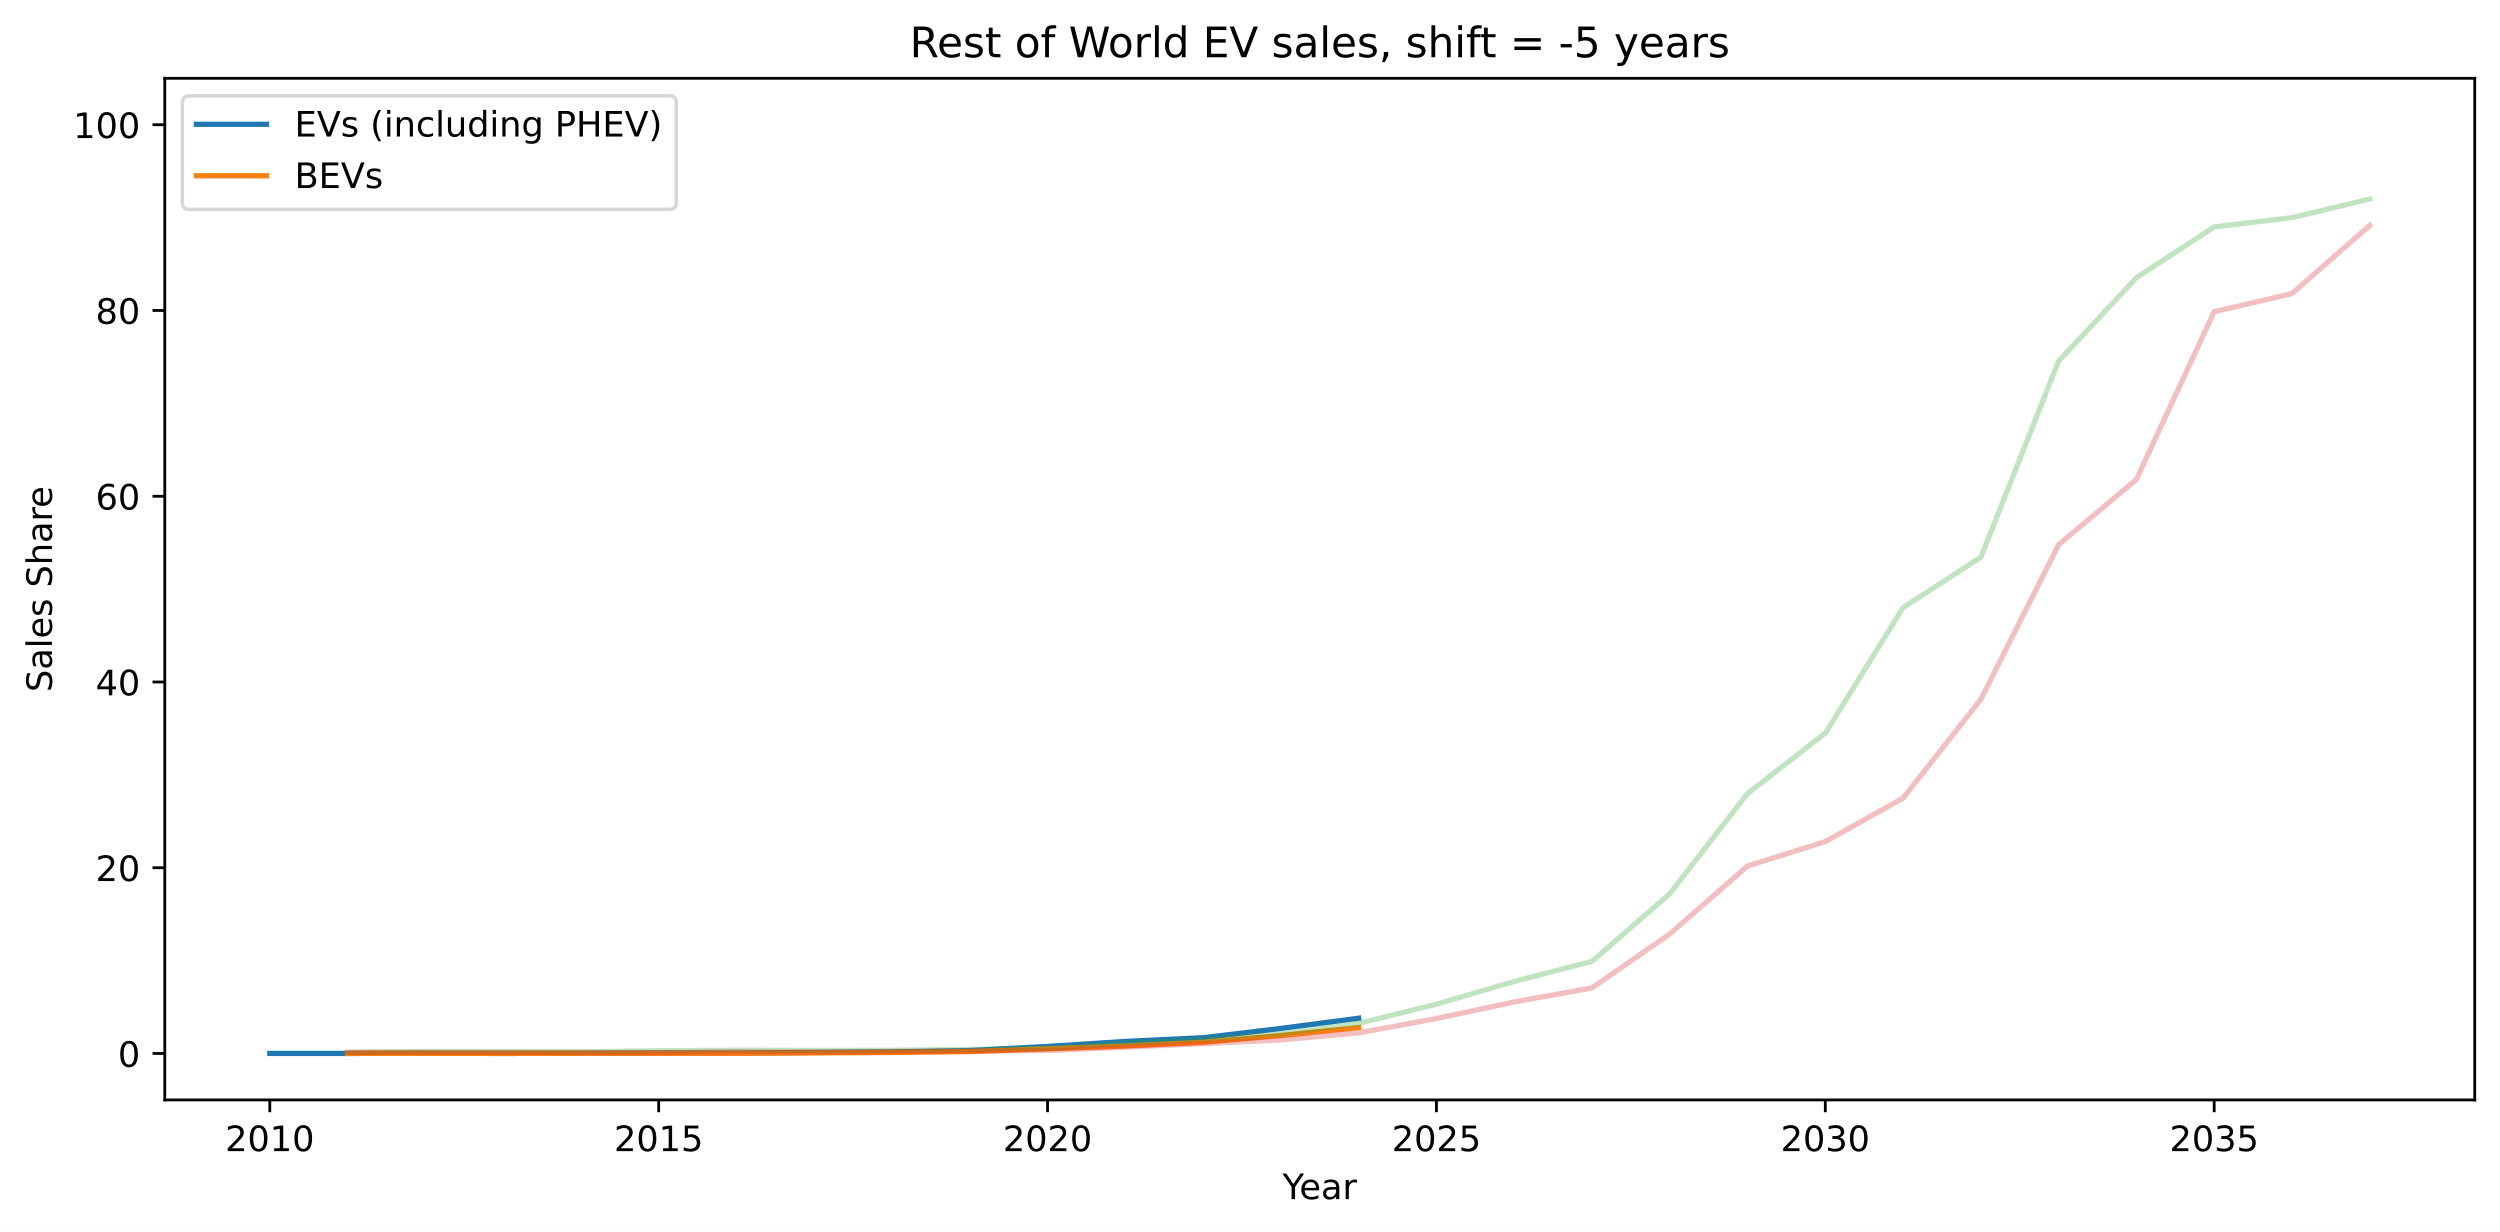
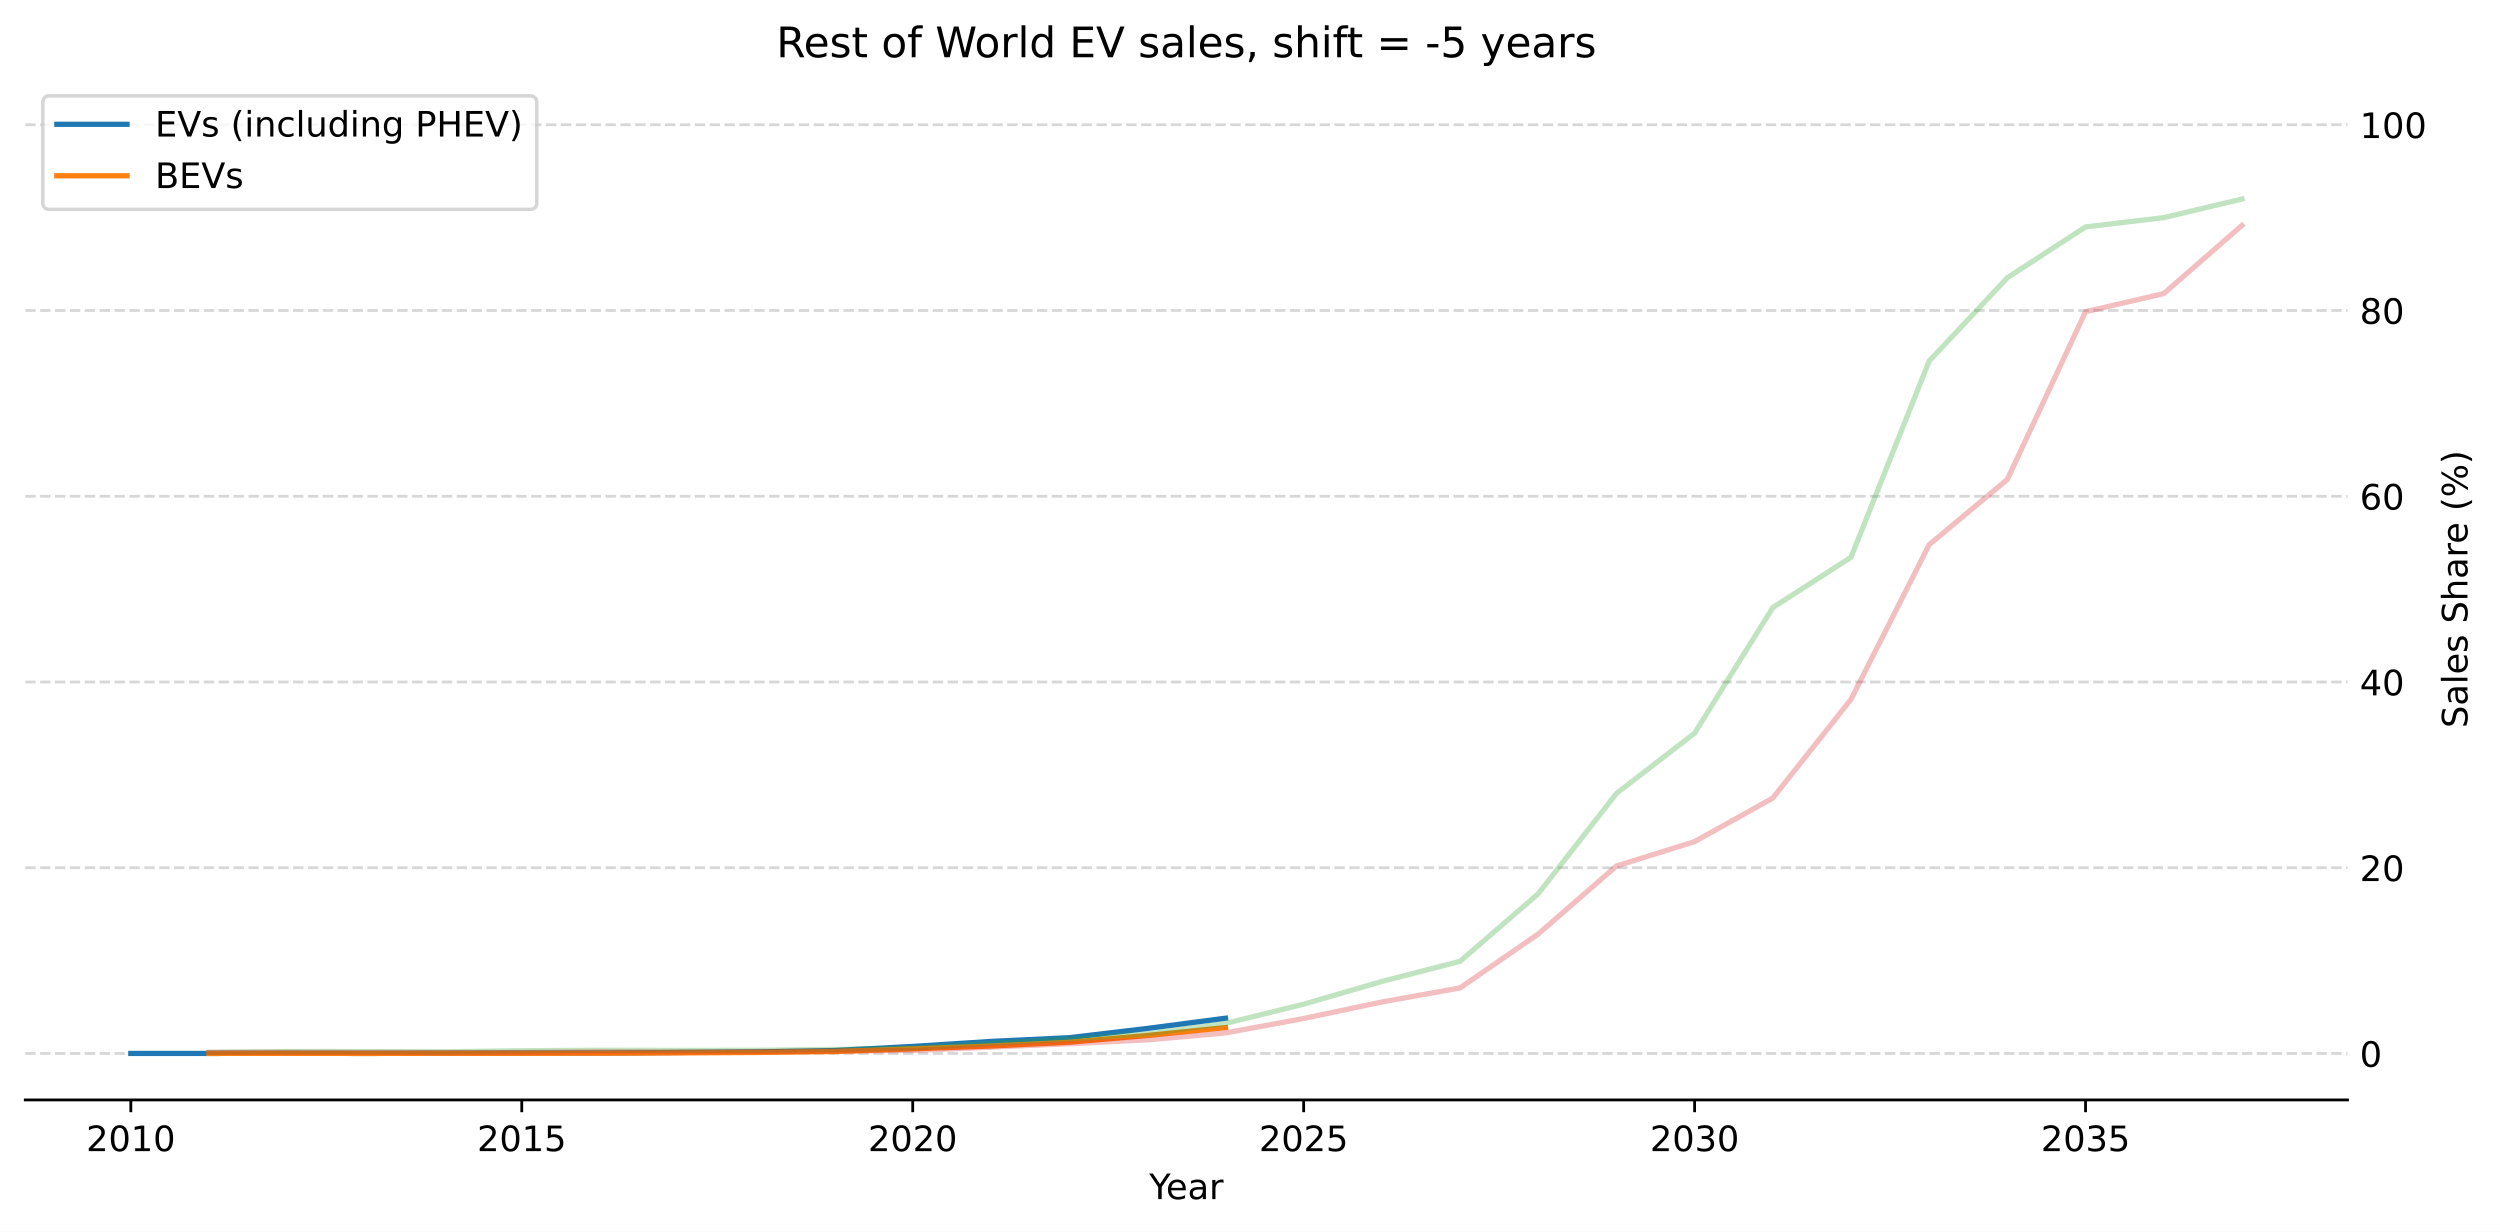
<svg xmlns="http://www.w3.org/2000/svg" xmlns:xlink="http://www.w3.org/1999/xlink" width="712.496pt" height="351.034pt" viewBox="0 0 712.496 351.034" version="1.1">
  <defs>
    <style type="text/css">*{stroke-linejoin: round; stroke-linecap: butt}</style>
  </defs>
  <g id="figure_1">
    <g id="patch_1">
      <path d="M 0 351.034  L 712.496 351.034  L 712.496 0  L 0 0  z " style="fill: #ffffff" />
    </g>
    <g id="axes_1">
      <g id="patch_2">
-         <path d="M 46.966 313.478  L 705.296 313.478  L 705.296 22.318  L 46.966 22.318  z " style="fill: #ffffff" />
+         <path d="M 7.2 313.478  L 669.03 313.478  L 669.03 22.318  L 7.2 22.318  z " style="fill: #ffffff" />
      </g>
      <g id="matplotlib.axis_1">
        <g id="xtick_1">
          <g id="line2d_1">
            <defs>
-               <path id="ma71d5212fd" d="M 0 0  L 0 3.5  " style="stroke: #000000; stroke-width: 0.8" />
-             </defs>
-             <g>
-               <use xlink:href="#ma71d5212fd" x="76.89" y="313.478" style="stroke: #000000; stroke-width: 0.8" />
+               <path id="m2a46a9a4be" d="M 0 0  L 0 3.5  " style="stroke: #000000; stroke-width: 0.8" />
+             </defs>
+             <g>
+               <use xlink:href="#m2a46a9a4be" x="37.283" y="313.478" style="stroke: #000000; stroke-width: 0.8" />
            </g>
          </g>
          <g id="text_1">
-             <g transform="translate(64.16472 328.0766) scale(0.1 -0.1)">
+             <g transform="translate(24.55818 328.0766) scale(0.1 -0.1)">
              <defs>
                <path id="DejaVuSans-32" d="M 1228 531  L 3431 531  L 3431 0  L 469 0  L 469 531  Q 828 903 1448 1529  Q 2069 2156 2228 2338  Q 2531 2678 2651 2914  Q 2772 3150 2772 3378  Q 2772 3750 2511 3984  Q 2250 4219 1831 4219  Q 1534 4219 1204 4116  Q 875 4013 500 3803  L 500 4441  Q 881 4594 1212 4672  Q 1544 4750 1819 4750  Q 2544 4750 2975 4387  Q 3406 4025 3406 3419  Q 3406 3131 3298 2873  Q 3191 2616 2906 2266  Q 2828 2175 2409 1742  Q 1991 1309 1228 531  z " transform="scale(0.015625)" />
                <path id="DejaVuSans-30" d="M 2034 4250  Q 1547 4250 1301 3770  Q 1056 3291 1056 2328  Q 1056 1369 1301 889  Q 1547 409 2034 409  Q 2525 409 2770 889  Q 3016 1369 3016 2328  Q 3016 3291 2770 3770  Q 2525 4250 2034 4250  z M 2034 4750  Q 2819 4750 3233 4129  Q 3647 3509 3647 2328  Q 3647 1150 3233 529  Q 2819 -91 2034 -91  Q 1250 -91 836 529  Q 422 1150 422 2328  Q 422 3509 836 4129  Q 1250 4750 2034 4750  z " transform="scale(0.015625)" />
                <path id="DejaVuSans-31" d="M 794 531  L 1825 531  L 1825 4091  L 703 3866  L 703 4441  L 1819 4666  L 2450 4666  L 2450 531  L 3481 531  L 3481 0  L 794 0  L 794 531  z " transform="scale(0.015625)" />
              </defs>
              <use xlink:href="#DejaVuSans-32" />
              <use xlink:href="#DejaVuSans-30" transform="translate(63.62305 0)" />
              <use xlink:href="#DejaVuSans-31" transform="translate(127.2461 0)" />
              <use xlink:href="#DejaVuSans-30" transform="translate(190.8691 0)" />
            </g>
          </g>
        </g>
        <g id="xtick_2">
          <g id="line2d_2">
            <g>
-               <use xlink:href="#ma71d5212fd" x="187.72" y="313.478" style="stroke: #000000; stroke-width: 0.8" />
+               <use xlink:href="#m2a46a9a4be" x="148.702" y="313.478" style="stroke: #000000; stroke-width: 0.8" />
            </g>
          </g>
          <g id="text_2">
-             <g transform="translate(174.9947 328.0766) scale(0.1 -0.1)">
+             <g transform="translate(135.9774 328.0766) scale(0.1 -0.1)">
              <defs>
                <path id="DejaVuSans-35" d="M 691 4666  L 3169 4666  L 3169 4134  L 1269 4134  L 1269 2991  Q 1406 3038 1543 3061  Q 1681 3084 1819 3084  Q 2600 3084 3056 2656  Q 3513 2228 3513 1497  Q 3513 744 3044 326  Q 2575 -91 1722 -91  Q 1428 -91 1123 -41  Q 819 9 494 109  L 494 744  Q 775 591 1075 516  Q 1375 441 1709 441  Q 2250 441 2565 725  Q 2881 1009 2881 1497  Q 2881 1984 2565 2268  Q 2250 2553 1709 2553  Q 1456 2553 1204 2497  Q 953 2441 691 2322  L 691 4666  z " transform="scale(0.015625)" />
              </defs>
              <use xlink:href="#DejaVuSans-32" />
              <use xlink:href="#DejaVuSans-30" transform="translate(63.62305 0)" />
              <use xlink:href="#DejaVuSans-31" transform="translate(127.2461 0)" />
              <use xlink:href="#DejaVuSans-35" transform="translate(190.8691 0)" />
            </g>
          </g>
        </g>
        <g id="xtick_3">
          <g id="line2d_3">
            <g>
-               <use xlink:href="#ma71d5212fd" x="298.55" y="313.478" style="stroke: #000000; stroke-width: 0.8" />
+               <use xlink:href="#m2a46a9a4be" x="260.122" y="313.478" style="stroke: #000000; stroke-width: 0.8" />
            </g>
          </g>
          <g id="text_3">
-             <g transform="translate(285.8246 328.0766) scale(0.1 -0.1)">
+             <g transform="translate(247.3966 328.0766) scale(0.1 -0.1)">
              <use xlink:href="#DejaVuSans-32" />
              <use xlink:href="#DejaVuSans-30" transform="translate(63.62305 0)" />
              <use xlink:href="#DejaVuSans-32" transform="translate(127.2461 0)" />
              <use xlink:href="#DejaVuSans-30" transform="translate(190.8691 0)" />
            </g>
          </g>
        </g>
        <g id="xtick_4">
          <g id="line2d_4">
            <g>
-               <use xlink:href="#ma71d5212fd" x="409.38" y="313.478" style="stroke: #000000; stroke-width: 0.8" />
+               <use xlink:href="#m2a46a9a4be" x="371.541" y="313.478" style="stroke: #000000; stroke-width: 0.8" />
            </g>
          </g>
          <g id="text_4">
-             <g transform="translate(396.6546 328.0766) scale(0.1 -0.1)">
+             <g transform="translate(358.8158 328.0766) scale(0.1 -0.1)">
              <use xlink:href="#DejaVuSans-32" />
              <use xlink:href="#DejaVuSans-30" transform="translate(63.62305 0)" />
              <use xlink:href="#DejaVuSans-32" transform="translate(127.2461 0)" />
              <use xlink:href="#DejaVuSans-35" transform="translate(190.8691 0)" />
            </g>
          </g>
        </g>
        <g id="xtick_5">
          <g id="line2d_5">
            <g>
-               <use xlink:href="#ma71d5212fd" x="520.21" y="313.478" style="stroke: #000000; stroke-width: 0.8" />
+               <use xlink:href="#m2a46a9a4be" x="482.96" y="313.478" style="stroke: #000000; stroke-width: 0.8" />
            </g>
          </g>
          <g id="text_5">
-             <g transform="translate(507.4846 328.0766) scale(0.1 -0.1)">
+             <g transform="translate(470.2349 328.0766) scale(0.1 -0.1)">
              <defs>
                <path id="DejaVuSans-33" d="M 2597 2516  Q 3050 2419 3304 2112  Q 3559 1806 3559 1356  Q 3559 666 3084 287  Q 2609 -91 1734 -91  Q 1441 -91 1130 -33  Q 819 25 488 141  L 488 750  Q 750 597 1062 519  Q 1375 441 1716 441  Q 2309 441 2620 675  Q 2931 909 2931 1356  Q 2931 1769 2642 2001  Q 2353 2234 1838 2234  L 1294 2234  L 1294 2753  L 1863 2753  Q 2328 2753 2575 2939  Q 2822 3125 2822 3475  Q 2822 3834 2567 4026  Q 2313 4219 1838 4219  Q 1578 4219 1281 4162  Q 984 4106 628 3988  L 628 4550  Q 988 4650 1302 4700  Q 1616 4750 1894 4750  Q 2613 4750 3031 4423  Q 3450 4097 3450 3541  Q 3450 3153 3228 2886  Q 3006 2619 2597 2516  z " transform="scale(0.015625)" />
              </defs>
              <use xlink:href="#DejaVuSans-32" />
              <use xlink:href="#DejaVuSans-30" transform="translate(63.62305 0)" />
              <use xlink:href="#DejaVuSans-33" transform="translate(127.2461 0)" />
              <use xlink:href="#DejaVuSans-30" transform="translate(190.8691 0)" />
            </g>
          </g>
        </g>
        <g id="xtick_6">
          <g id="line2d_6">
            <g>
-               <use xlink:href="#ma71d5212fd" x="631.04" y="313.478" style="stroke: #000000; stroke-width: 0.8" />
+               <use xlink:href="#m2a46a9a4be" x="594.379" y="313.478" style="stroke: #000000; stroke-width: 0.8" />
            </g>
          </g>
          <g id="text_6">
-             <g transform="translate(618.3145 328.0766) scale(0.1 -0.1)">
+             <g transform="translate(581.6541 328.0766) scale(0.1 -0.1)">
              <use xlink:href="#DejaVuSans-32" />
              <use xlink:href="#DejaVuSans-30" transform="translate(63.62305 0)" />
              <use xlink:href="#DejaVuSans-33" transform="translate(127.2461 0)" />
              <use xlink:href="#DejaVuSans-35" transform="translate(190.8691 0)" />
            </g>
          </g>
        </g>
        <g id="text_7">
-           <g transform="translate(365.5431 341.7547) scale(0.1 -0.1)">
+           <g transform="translate(327.5275 341.7547) scale(0.1 -0.1)">
            <defs>
              <path id="DejaVuSans-59" d="M -13 4666  L 666 4666  L 1959 2747  L 3244 4666  L 3922 4666  L 2272 2222  L 2272 0  L 1638 0  L 1638 2222  L -13 4666  z " transform="scale(0.015625)" />
              <path id="DejaVuSans-65" d="M 3597 1894  L 3597 1613  L 953 1613  Q 991 1019 1311 708  Q 1631 397 2203 397  Q 2534 397 2845 478  Q 3156 559 3463 722  L 3463 178  Q 3153 47 2828 -22  Q 2503 -91 2169 -91  Q 1331 -91 842 396  Q 353 884 353 1716  Q 353 2575 817 3079  Q 1281 3584 2069 3584  Q 2775 3584 3186 3129  Q 3597 2675 3597 1894  z M 3022 2063  Q 3016 2534 2758 2815  Q 2500 3097 2075 3097  Q 1594 3097 1305 2825  Q 1016 2553 972 2059  L 3022 2063  z " transform="scale(0.015625)" />
              <path id="DejaVuSans-61" d="M 2194 1759  Q 1497 1759 1228 1600  Q 959 1441 959 1056  Q 959 750 1161 570  Q 1363 391 1709 391  Q 2188 391 2477 730  Q 2766 1069 2766 1631  L 2766 1759  L 2194 1759  z M 3341 1997  L 3341 0  L 2766 0  L 2766 531  Q 2569 213 2275 61  Q 1981 -91 1556 -91  Q 1019 -91 701 211  Q 384 513 384 1019  Q 384 1609 779 1909  Q 1175 2209 1959 2209  L 2766 2209  L 2766 2266  Q 2766 2663 2505 2880  Q 2244 3097 1772 3097  Q 1472 3097 1187 3025  Q 903 2953 641 2809  L 641 3341  Q 956 3463 1253 3523  Q 1550 3584 1831 3584  Q 2591 3584 2966 3190  Q 3341 2797 3341 1997  z " transform="scale(0.015625)" />
              <path id="DejaVuSans-72" d="M 2631 2963  Q 2534 3019 2420 3045  Q 2306 3072 2169 3072  Q 1681 3072 1420 2755  Q 1159 2438 1159 1844  L 1159 0  L 581 0  L 581 3500  L 1159 3500  L 1159 2956  Q 1341 3275 1631 3429  Q 1922 3584 2338 3584  Q 2397 3584 2469 3576  Q 2541 3569 2628 3553  L 2631 2963  z " transform="scale(0.015625)" />
            </defs>
            <use xlink:href="#DejaVuSans-59" />
            <use xlink:href="#DejaVuSans-65" transform="translate(47.83398 0)" />
            <use xlink:href="#DejaVuSans-61" transform="translate(109.3574 0)" />
            <use xlink:href="#DejaVuSans-72" transform="translate(170.6367 0)" />
          </g>
        </g>
      </g>
      <g id="matplotlib.axis_2">
        <g id="ytick_1">
          <g id="line2d_7">
-             <defs>
-               <path id="m0db8faa7f9" d="M 0 0  L -3.5 0  " style="stroke: #000000; stroke-width: 0.8" />
-             </defs>
-             <g>
-               <use xlink:href="#m0db8faa7f9" x="46.966" y="300.244" style="stroke: #000000; stroke-width: 0.8" />
-             </g>
-           </g>
+             <path d="M 7.2 300.244  L 669.03 300.244  " clip-path="url(#pb3be01317e)" style="fill: none; stroke-dasharray: 2.96,1.28; stroke-dashoffset: 0; stroke: #b0b0b0; stroke-opacity: 0.5; stroke-width: 0.8" />
+           </g>
+           <g id="line2d_8" />
          <g id="text_8">
-             <g transform="translate(33.60312 304.0428) scale(0.1 -0.1)">
+             <g transform="translate(672.53 304.0428) scale(0.1 -0.1)">
              <use xlink:href="#DejaVuSans-30" />
            </g>
          </g>
        </g>
        <g id="ytick_2">
-           <g id="line2d_8">
-             <g>
-               <use xlink:href="#m0db8faa7f9" x="46.966" y="247.305" style="stroke: #000000; stroke-width: 0.8" />
-             </g>
-           </g>
+           <g id="line2d_9">
+             <path d="M 7.2 247.305  L 669.03 247.305  " clip-path="url(#pb3be01317e)" style="fill: none; stroke-dasharray: 2.96,1.28; stroke-dashoffset: 0; stroke: #b0b0b0; stroke-opacity: 0.5; stroke-width: 0.8" />
+           </g>
+           <g id="line2d_10" />
          <g id="text_9">
-             <g transform="translate(27.24063 251.1046) scale(0.1 -0.1)">
+             <g transform="translate(672.53 251.1046) scale(0.1 -0.1)">
              <use xlink:href="#DejaVuSans-32" />
              <use xlink:href="#DejaVuSans-30" transform="translate(63.62305 0)" />
            </g>
          </g>
        </g>
        <g id="ytick_3">
-           <g id="line2d_9">
-             <g>
-               <use xlink:href="#m0db8faa7f9" x="46.966" y="194.367" style="stroke: #000000; stroke-width: 0.8" />
-             </g>
-           </g>
+           <g id="line2d_11">
+             <path d="M 7.2 194.367  L 669.03 194.367  " clip-path="url(#pb3be01317e)" style="fill: none; stroke-dasharray: 2.96,1.28; stroke-dashoffset: 0; stroke: #b0b0b0; stroke-opacity: 0.5; stroke-width: 0.8" />
+           </g>
+           <g id="line2d_12" />
          <g id="text_10">
-             <g transform="translate(27.24063 198.1664) scale(0.1 -0.1)">
+             <g transform="translate(672.53 198.1664) scale(0.1 -0.1)">
              <defs>
                <path id="DejaVuSans-34" d="M 2419 4116  L 825 1625  L 2419 1625  L 2419 4116  z M 2253 4666  L 3047 4666  L 3047 1625  L 3713 1625  L 3713 1100  L 3047 1100  L 3047 0  L 2419 0  L 2419 1100  L 313 1100  L 313 1709  L 2253 4666  z " transform="scale(0.015625)" />
              </defs>
              <use xlink:href="#DejaVuSans-34" />
              <use xlink:href="#DejaVuSans-30" transform="translate(63.62305 0)" />
            </g>
          </g>
        </g>
        <g id="ytick_4">
-           <g id="line2d_10">
-             <g>
-               <use xlink:href="#m0db8faa7f9" x="46.966" y="141.429" style="stroke: #000000; stroke-width: 0.8" />
-             </g>
-           </g>
+           <g id="line2d_13">
+             <path d="M 7.2 141.429  L 669.03 141.429  " clip-path="url(#pb3be01317e)" style="fill: none; stroke-dasharray: 2.96,1.28; stroke-dashoffset: 0; stroke: #b0b0b0; stroke-opacity: 0.5; stroke-width: 0.8" />
+           </g>
+           <g id="line2d_14" />
          <g id="text_11">
-             <g transform="translate(27.24063 145.2283) scale(0.1 -0.1)">
+             <g transform="translate(672.53 145.2283) scale(0.1 -0.1)">
              <defs>
                <path id="DejaVuSans-36" d="M 2113 2584  Q 1688 2584 1439 2293  Q 1191 2003 1191 1497  Q 1191 994 1439 701  Q 1688 409 2113 409  Q 2538 409 2786 701  Q 3034 994 3034 1497  Q 3034 2003 2786 2293  Q 2538 2584 2113 2584  z M 3366 4563  L 3366 3988  Q 3128 4100 2886 4159  Q 2644 4219 2406 4219  Q 1781 4219 1451 3797  Q 1122 3375 1075 2522  Q 1259 2794 1537 2939  Q 1816 3084 2150 3084  Q 2853 3084 3261 2657  Q 3669 2231 3669 1497  Q 3669 778 3244 343  Q 2819 -91 2113 -91  Q 1303 -91 875 529  Q 447 1150 447 2328  Q 447 3434 972 4092  Q 1497 4750 2381 4750  Q 2619 4750 2861 4703  Q 3103 4656 3366 4563  z " transform="scale(0.015625)" />
              </defs>
              <use xlink:href="#DejaVuSans-36" />
              <use xlink:href="#DejaVuSans-30" transform="translate(63.62305 0)" />
            </g>
          </g>
        </g>
        <g id="ytick_5">
-           <g id="line2d_11">
-             <g>
-               <use xlink:href="#m0db8faa7f9" x="46.966" y="88.491" style="stroke: #000000; stroke-width: 0.8" />
-             </g>
-           </g>
+           <g id="line2d_15">
+             <path d="M 7.2 88.491  L 669.03 88.491  " clip-path="url(#pb3be01317e)" style="fill: none; stroke-dasharray: 2.96,1.28; stroke-dashoffset: 0; stroke: #b0b0b0; stroke-opacity: 0.5; stroke-width: 0.8" />
+           </g>
+           <g id="line2d_16" />
          <g id="text_12">
-             <g transform="translate(27.24063 92.29007) scale(0.1 -0.1)">
+             <g transform="translate(672.53 92.29007) scale(0.1 -0.1)">
              <defs>
                <path id="DejaVuSans-38" d="M 2034 2216  Q 1584 2216 1326 1975  Q 1069 1734 1069 1313  Q 1069 891 1326 650  Q 1584 409 2034 409  Q 2484 409 2743 651  Q 3003 894 3003 1313  Q 3003 1734 2745 1975  Q 2488 2216 2034 2216  z M 1403 2484  Q 997 2584 770 2862  Q 544 3141 544 3541  Q 544 4100 942 4425  Q 1341 4750 2034 4750  Q 2731 4750 3128 4425  Q 3525 4100 3525 3541  Q 3525 3141 3298 2862  Q 3072 2584 2669 2484  Q 3125 2378 3379 2068  Q 3634 1759 3634 1313  Q 3634 634 3220 271  Q 2806 -91 2034 -91  Q 1263 -91 848 271  Q 434 634 434 1313  Q 434 1759 690 2068  Q 947 2378 1403 2484  z M 1172 3481  Q 1172 3119 1398 2916  Q 1625 2713 2034 2713  Q 2441 2713 2670 2916  Q 2900 3119 2900 3481  Q 2900 3844 2670 4047  Q 2441 4250 2034 4250  Q 1625 4250 1398 4047  Q 1172 3844 1172 3481  z " transform="scale(0.015625)" />
              </defs>
              <use xlink:href="#DejaVuSans-38" />
              <use xlink:href="#DejaVuSans-30" transform="translate(63.62305 0)" />
            </g>
          </g>
        </g>
        <g id="ytick_6">
-           <g id="line2d_12">
-             <g>
-               <use xlink:href="#m0db8faa7f9" x="46.966" y="35.553" style="stroke: #000000; stroke-width: 0.8" />
-             </g>
-           </g>
+           <g id="line2d_17">
+             <path d="M 7.2 35.553  L 669.03 35.553  " clip-path="url(#pb3be01317e)" style="fill: none; stroke-dasharray: 2.96,1.28; stroke-dashoffset: 0; stroke: #b0b0b0; stroke-opacity: 0.5; stroke-width: 0.8" />
+           </g>
+           <g id="line2d_18" />
          <g id="text_13">
-             <g transform="translate(20.87813 39.35189) scale(0.1 -0.1)">
+             <g transform="translate(672.53 39.35189) scale(0.1 -0.1)">
              <use xlink:href="#DejaVuSans-31" />
              <use xlink:href="#DejaVuSans-30" transform="translate(63.62305 0)" />
              <use xlink:href="#DejaVuSans-30" transform="translate(127.2461 0)" />
            </g>
          </g>
        </g>
        <g id="text_14">
-           <g transform="translate(14.79844 197.2223) rotate(-90) scale(0.1 -0.1)">
+           <g transform="translate(703.2159 207.4638) rotate(-90) scale(0.1 -0.1)">
            <defs>
              <path id="DejaVuSans-53" d="M 3425 4513  L 3425 3897  Q 3066 4069 2747 4153  Q 2428 4238 2131 4238  Q 1616 4238 1336 4038  Q 1056 3838 1056 3469  Q 1056 3159 1242 3001  Q 1428 2844 1947 2747  L 2328 2669  Q 3034 2534 3370 2195  Q 3706 1856 3706 1288  Q 3706 609 3251 259  Q 2797 -91 1919 -91  Q 1588 -91 1214 -16  Q 841 59 441 206  L 441 856  Q 825 641 1194 531  Q 1563 422 1919 422  Q 2459 422 2753 634  Q 3047 847 3047 1241  Q 3047 1584 2836 1778  Q 2625 1972 2144 2069  L 1759 2144  Q 1053 2284 737 2584  Q 422 2884 422 3419  Q 422 4038 858 4394  Q 1294 4750 2059 4750  Q 2388 4750 2728 4690  Q 3069 4631 3425 4513  z " transform="scale(0.015625)" />
              <path id="DejaVuSans-6c" d="M 603 4863  L 1178 4863  L 1178 0  L 603 0  L 603 4863  z " transform="scale(0.015625)" />
              <path id="DejaVuSans-73" d="M 2834 3397  L 2834 2853  Q 2591 2978 2328 3040  Q 2066 3103 1784 3103  Q 1356 3103 1142 2972  Q 928 2841 928 2578  Q 928 2378 1081 2264  Q 1234 2150 1697 2047  L 1894 2003  Q 2506 1872 2764 1633  Q 3022 1394 3022 966  Q 3022 478 2636 193  Q 2250 -91 1575 -91  Q 1294 -91 989 -36  Q 684 19 347 128  L 347 722  Q 666 556 975 473  Q 1284 391 1588 391  Q 1994 391 2212 530  Q 2431 669 2431 922  Q 2431 1156 2273 1281  Q 2116 1406 1581 1522  L 1381 1569  Q 847 1681 609 1914  Q 372 2147 372 2553  Q 372 3047 722 3315  Q 1072 3584 1716 3584  Q 2034 3584 2315 3537  Q 2597 3491 2834 3397  z " transform="scale(0.015625)" />
              <path id="DejaVuSans-20" transform="scale(0.015625)" />
              <path id="DejaVuSans-68" d="M 3513 2113  L 3513 0  L 2938 0  L 2938 2094  Q 2938 2591 2744 2837  Q 2550 3084 2163 3084  Q 1697 3084 1428 2787  Q 1159 2491 1159 1978  L 1159 0  L 581 0  L 581 4863  L 1159 4863  L 1159 2956  Q 1366 3272 1645 3428  Q 1925 3584 2291 3584  Q 2894 3584 3203 3211  Q 3513 2838 3513 2113  z " transform="scale(0.015625)" />
+               <path id="DejaVuSans-28" d="M 1984 4856  Q 1566 4138 1362 3434  Q 1159 2731 1159 2009  Q 1159 1288 1364 580  Q 1569 -128 1984 -844  L 1484 -844  Q 1016 -109 783 600  Q 550 1309 550 2009  Q 550 2706 781 3412  Q 1013 4119 1484 4856  L 1984 4856  z " transform="scale(0.015625)" />
+               <path id="DejaVuSans-25" d="M 4653 2053  Q 4381 2053 4226 1822  Q 4072 1591 4072 1178  Q 4072 772 4226 539  Q 4381 306 4653 306  Q 4919 306 5073 539  Q 5228 772 5228 1178  Q 5228 1588 5073 1820  Q 4919 2053 4653 2053  z M 4653 2450  Q 5147 2450 5437 2106  Q 5728 1763 5728 1178  Q 5728 594 5436 251  Q 5144 -91 4653 -91  Q 4153 -91 3862 251  Q 3572 594 3572 1178  Q 3572 1766 3864 2108  Q 4156 2450 4653 2450  z M 1428 4353  Q 1159 4353 1004 4120  Q 850 3888 850 3481  Q 850 3069 1003 2837  Q 1156 2606 1428 2606  Q 1700 2606 1854 2837  Q 2009 3069 2009 3481  Q 2009 3884 1853 4118  Q 1697 4353 1428 4353  z M 4250 4750  L 4750 4750  L 1831 -91  L 1331 -91  L 4250 4750  z M 1428 4750  Q 1922 4750 2215 4408  Q 2509 4066 2509 3481  Q 2509 2891 2217 2550  Q 1925 2209 1428 2209  Q 931 2209 642 2551  Q 353 2894 353 3481  Q 353 4063 643 4406  Q 934 4750 1428 4750  z " transform="scale(0.015625)" />
+               <path id="DejaVuSans-29" d="M 513 4856  L 1013 4856  Q 1481 4119 1714 3412  Q 1947 2706 1947 2009  Q 1947 1309 1714 600  Q 1481 -109 1013 -844  L 513 -844  Q 928 -128 1133 580  Q 1338 1288 1338 2009  Q 1338 2731 1133 3434  Q 928 4138 513 4856  z " transform="scale(0.015625)" />
            </defs>
            <use xlink:href="#DejaVuSans-53" />
            <use xlink:href="#DejaVuSans-61" transform="translate(63.47656 0)" />
            <use xlink:href="#DejaVuSans-6c" transform="translate(124.7559 0)" />
            <use xlink:href="#DejaVuSans-65" transform="translate(152.5391 0)" />
            <use xlink:href="#DejaVuSans-73" transform="translate(214.0625 0)" />
            <use xlink:href="#DejaVuSans-20" transform="translate(266.1621 0)" />
            <use xlink:href="#DejaVuSans-53" transform="translate(297.9492 0)" />
            <use xlink:href="#DejaVuSans-68" transform="translate(361.4258 0)" />
            <use xlink:href="#DejaVuSans-61" transform="translate(424.8047 0)" />
            <use xlink:href="#DejaVuSans-72" transform="translate(486.084 0)" />
            <use xlink:href="#DejaVuSans-65" transform="translate(524.9473 0)" />
-           </g>
-         </g>
-       </g>
-       <g id="line2d_13">
-         <path d="M 76.89 300.225  L 99.056 300.221  L 121.222 300.193  L 143.388 300.222  L 165.554 300.185  L 187.72 300.127  L 209.886 300.132  L 232.052 299.952  L 254.218 299.794  L 276.384 299.397  L 298.55 298.232  L 320.716 296.803  L 342.882 295.744  L 365.048 293.097  L 387.214 290.185  " clip-path="url(#p03f7a5f9ff)" style="fill: none; stroke: #1f77b4; stroke-width: 1.5; stroke-linecap: square" />
-       </g>
-       <g id="line2d_14">
-         <path d="M 99.056 300.221  L 121.222 300.197  L 143.388 300.223  L 165.554 300.19  L 187.72 300.183  L 209.886 300.175  L 232.052 300.075  L 254.218 299.951  L 276.384 299.684  L 298.55 298.918  L 320.716 298.12  L 342.882 297.035  L 365.048 295.111  L 387.214 292.865  " clip-path="url(#p03f7a5f9ff)" style="fill: none; stroke: #ff7f0e; stroke-width: 1.5; stroke-linecap: square" />
-       </g>
-       <g id="line2d_15">
-         <path d="M 99.056 299.917  L 121.222 299.67  L 143.388 299.693  L 165.554 299.759  L 187.72 299.456  L 209.886 299.312  L 232.052 299.355  L 254.218 299.333  L 276.384 299.087  L 298.55 298.71  L 320.716 297.337  L 342.882 296.167  L 365.048 294.645  L 387.214 291.668  L 409.38 286.192  L 431.546 279.707  L 453.712 273.98  L 475.878 254.717  L 498.044 226.143  L 520.21 208.951  L 542.376 173.157  L 564.542 158.822  L 586.708 102.89  L 608.874 79.149  L 631.04 64.669  L 653.206 62.022  L 675.372 56.728  " clip-path="url(#p03f7a5f9ff)" style="fill: none; stroke: #2ca02c; stroke-opacity: 0.3; stroke-width: 1.5; stroke-linecap: square" />
-       </g>
-       <g id="line2d_16">
-         <path d="M 99.056 299.918  L 121.222 299.921  L 143.388 299.955  L 165.554 299.985  L 187.72 299.982  L 209.886 299.757  L 232.052 299.802  L 254.218 299.686  L 276.384 299.553  L 298.55 299.375  L 320.716 298.445  L 342.882 297.452  L 365.048 296.366  L 387.214 294.379  L 409.38 290.264  L 431.546 285.56  L 453.712 281.549  L 475.878 266.187  L 498.044 246.807  L 520.21 239.86  L 542.376 227.448  L 564.542 199.307  L 586.708 155.229  L 608.874 136.636  L 631.04 88.83  L 653.206 83.678  L 675.372 64.237  " clip-path="url(#p03f7a5f9ff)" style="fill: none; stroke: #d62728; stroke-opacity: 0.3; stroke-width: 1.5; stroke-linecap: square" />
+             <use xlink:href="#DejaVuSans-20" transform="translate(586.4707 0)" />
+             <use xlink:href="#DejaVuSans-28" transform="translate(618.2578 0)" />
+             <use xlink:href="#DejaVuSans-25" transform="translate(657.2715 0)" />
+             <use xlink:href="#DejaVuSans-29" transform="translate(752.291 0)" />
+           </g>
+         </g>
+       </g>
+       <g id="line2d_19">
+         <path d="M 37.283 300.225  L 59.567 300.221  L 81.851 300.193  L 104.135 300.222  L 126.419 300.185  L 148.702 300.127  L 170.986 300.132  L 193.27 299.952  L 215.554 299.794  L 237.838 299.397  L 260.122 298.232  L 282.405 296.803  L 304.689 295.744  L 326.973 293.097  L 349.257 290.185  " clip-path="url(#pb3be01317e)" style="fill: none; stroke: #1f77b4; stroke-width: 1.5; stroke-linecap: square" />
+       </g>
+       <g id="line2d_20">
+         <path d="M 59.567 300.221  L 81.851 300.197  L 104.135 300.223  L 126.419 300.19  L 148.702 300.183  L 170.986 300.175  L 193.27 300.075  L 215.554 299.951  L 237.838 299.684  L 260.122 298.918  L 282.405 298.12  L 304.689 297.035  L 326.973 295.111  L 349.257 292.865  " clip-path="url(#pb3be01317e)" style="fill: none; stroke: #ff7f0e; stroke-width: 1.5; stroke-linecap: square" />
+       </g>
+       <g id="line2d_21">
+         <path d="M 59.567 299.917  L 81.851 299.67  L 104.135 299.693  L 126.419 299.759  L 148.702 299.456  L 170.986 299.312  L 193.27 299.355  L 215.554 299.333  L 237.838 299.087  L 260.122 298.71  L 282.405 297.337  L 304.689 296.167  L 326.973 294.645  L 349.257 291.668  L 371.541 286.192  L 393.825 279.707  L 416.108 273.98  L 438.392 254.717  L 460.676 226.143  L 482.96 208.951  L 505.244 173.157  L 527.528 158.822  L 549.811 102.89  L 572.095 79.149  L 594.379 64.669  L 616.663 62.022  L 638.947 56.728  " clip-path="url(#pb3be01317e)" style="fill: none; stroke: #2ca02c; stroke-opacity: 0.3; stroke-width: 1.5; stroke-linecap: square" />
+       </g>
+       <g id="line2d_22">
+         <path d="M 59.567 299.918  L 81.851 299.921  L 104.135 299.955  L 126.419 299.985  L 148.702 299.982  L 170.986 299.757  L 193.27 299.802  L 215.554 299.686  L 237.838 299.553  L 260.122 299.375  L 282.405 298.445  L 304.689 297.452  L 326.973 296.366  L 349.257 294.379  L 371.541 290.264  L 393.825 285.56  L 416.108 281.549  L 438.392 266.187  L 460.676 246.807  L 482.96 239.86  L 505.244 227.448  L 527.528 199.307  L 549.811 155.229  L 572.095 136.636  L 594.379 88.83  L 616.663 83.678  L 638.947 64.237  " clip-path="url(#pb3be01317e)" style="fill: none; stroke: #d62728; stroke-opacity: 0.3; stroke-width: 1.5; stroke-linecap: square" />
      </g>
      <g id="patch_3">
-         <path d="M 46.966 313.478  L 46.966 22.318  " style="fill: none; stroke: #000000; stroke-width: 0.8; stroke-linejoin: miter; stroke-linecap: square" />
-       </g>
-       <g id="patch_4">
-         <path d="M 705.296 313.478  L 705.296 22.318  " style="fill: none; stroke: #000000; stroke-width: 0.8; stroke-linejoin: miter; stroke-linecap: square" />
-       </g>
-       <g id="patch_5">
-         <path d="M 46.966 313.478  L 705.296 313.478  " style="fill: none; stroke: #000000; stroke-width: 0.8; stroke-linejoin: miter; stroke-linecap: square" />
-       </g>
-       <g id="patch_6">
-         <path d="M 46.966 22.318  L 705.296 22.318  " style="fill: none; stroke: #000000; stroke-width: 0.8; stroke-linejoin: miter; stroke-linecap: square" />
+         <path d="M 7.2 313.478  L 669.03 313.478  " style="fill: none; stroke: #000000; stroke-width: 0.8; stroke-linejoin: miter; stroke-linecap: square" />
      </g>
      <g id="text_15">
-         <g transform="translate(259.2638 16.31812) scale(0.12 -0.12)">
+         <g transform="translate(221.2481 16.31812) scale(0.12 -0.12)">
          <defs>
            <path id="DejaVuSans-52" d="M 2841 2188  Q 3044 2119 3236 1894  Q 3428 1669 3622 1275  L 4263 0  L 3584 0  L 2988 1197  Q 2756 1666 2539 1819  Q 2322 1972 1947 1972  L 1259 1972  L 1259 0  L 628 0  L 628 4666  L 2053 4666  Q 2853 4666 3247 4331  Q 3641 3997 3641 3322  Q 3641 2881 3436 2590  Q 3231 2300 2841 2188  z M 1259 4147  L 1259 2491  L 2053 2491  Q 2509 2491 2742 2702  Q 2975 2913 2975 3322  Q 2975 3731 2742 3939  Q 2509 4147 2053 4147  L 1259 4147  z " transform="scale(0.015625)" />
            <path id="DejaVuSans-74" d="M 1172 4494  L 1172 3500  L 2356 3500  L 2356 3053  L 1172 3053  L 1172 1153  Q 1172 725 1289 603  Q 1406 481 1766 481  L 2356 481  L 2356 0  L 1766 0  Q 1100 0 847 248  Q 594 497 594 1153  L 594 3053  L 172 3053  L 172 3500  L 594 3500  L 594 4494  L 1172 4494  z " transform="scale(0.015625)" />
            <path id="DejaVuSans-6f" d="M 1959 3097  Q 1497 3097 1228 2736  Q 959 2375 959 1747  Q 959 1119 1226 758  Q 1494 397 1959 397  Q 2419 397 2687 759  Q 2956 1122 2956 1747  Q 2956 2369 2687 2733  Q 2419 3097 1959 3097  z M 1959 3584  Q 2709 3584 3137 3096  Q 3566 2609 3566 1747  Q 3566 888 3137 398  Q 2709 -91 1959 -91  Q 1206 -91 779 398  Q 353 888 353 1747  Q 353 2609 779 3096  Q 1206 3584 1959 3584  z " transform="scale(0.015625)" />
            <path id="DejaVuSans-66" d="M 2375 4863  L 2375 4384  L 1825 4384  Q 1516 4384 1395 4259  Q 1275 4134 1275 3809  L 1275 3500  L 2222 3500  L 2222 3053  L 1275 3053  L 1275 0  L 697 0  L 697 3053  L 147 3053  L 147 3500  L 697 3500  L 697 3744  Q 697 4328 969 4595  Q 1241 4863 1831 4863  L 2375 4863  z " transform="scale(0.015625)" />
            <path id="DejaVuSans-57" d="M 213 4666  L 850 4666  L 1831 722  L 2809 4666  L 3519 4666  L 4500 722  L 5478 4666  L 6119 4666  L 4947 0  L 4153 0  L 3169 4050  L 2175 0  L 1381 0  L 213 4666  z " transform="scale(0.015625)" />
            <path id="DejaVuSans-64" d="M 2906 2969  L 2906 4863  L 3481 4863  L 3481 0  L 2906 0  L 2906 525  Q 2725 213 2448 61  Q 2172 -91 1784 -91  Q 1150 -91 751 415  Q 353 922 353 1747  Q 353 2572 751 3078  Q 1150 3584 1784 3584  Q 2172 3584 2448 3432  Q 2725 3281 2906 2969  z M 947 1747  Q 947 1113 1208 752  Q 1469 391 1925 391  Q 2381 391 2643 752  Q 2906 1113 2906 1747  Q 2906 2381 2643 2742  Q 2381 3103 1925 3103  Q 1469 3103 1208 2742  Q 947 2381 947 1747  z " transform="scale(0.015625)" />
            <path id="DejaVuSans-45" d="M 628 4666  L 3578 4666  L 3578 4134  L 1259 4134  L 1259 2753  L 3481 2753  L 3481 2222  L 1259 2222  L 1259 531  L 3634 531  L 3634 0  L 628 0  L 628 4666  z " transform="scale(0.015625)" />
            <path id="DejaVuSans-56" d="M 1831 0  L 50 4666  L 709 4666  L 2188 738  L 3669 4666  L 4325 4666  L 2547 0  L 1831 0  z " transform="scale(0.015625)" />
            <path id="DejaVuSans-2c" d="M 750 794  L 1409 794  L 1409 256  L 897 -744  L 494 -744  L 750 256  L 750 794  z " transform="scale(0.015625)" />
            <path id="DejaVuSans-69" d="M 603 3500  L 1178 3500  L 1178 0  L 603 0  L 603 3500  z M 603 4863  L 1178 4863  L 1178 4134  L 603 4134  L 603 4863  z " transform="scale(0.015625)" />
            <path id="DejaVuSans-3d" d="M 678 2906  L 4684 2906  L 4684 2381  L 678 2381  L 678 2906  z M 678 1631  L 4684 1631  L 4684 1100  L 678 1100  L 678 1631  z " transform="scale(0.015625)" />
            <path id="DejaVuSans-2d" d="M 313 2009  L 1997 2009  L 1997 1497  L 313 1497  L 313 2009  z " transform="scale(0.015625)" />
            <path id="DejaVuSans-79" d="M 2059 -325  Q 1816 -950 1584 -1140  Q 1353 -1331 966 -1331  L 506 -1331  L 506 -850  L 844 -850  Q 1081 -850 1212 -737  Q 1344 -625 1503 -206  L 1606 56  L 191 3500  L 800 3500  L 1894 763  L 2988 3500  L 3597 3500  L 2059 -325  z " transform="scale(0.015625)" />
          </defs>
          <use xlink:href="#DejaVuSans-52" />
          <use xlink:href="#DejaVuSans-65" transform="translate(64.98242 0)" />
          <use xlink:href="#DejaVuSans-73" transform="translate(126.5059 0)" />
          <use xlink:href="#DejaVuSans-74" transform="translate(178.6055 0)" />
          <use xlink:href="#DejaVuSans-20" transform="translate(217.8145 0)" />
          <use xlink:href="#DejaVuSans-6f" transform="translate(249.6016 0)" />
          <use xlink:href="#DejaVuSans-66" transform="translate(310.7832 0)" />
          <use xlink:href="#DejaVuSans-20" transform="translate(345.9883 0)" />
          <use xlink:href="#DejaVuSans-57" transform="translate(377.7754 0)" />
          <use xlink:href="#DejaVuSans-6f" transform="translate(470.7773 0)" />
          <use xlink:href="#DejaVuSans-72" transform="translate(531.959 0)" />
          <use xlink:href="#DejaVuSans-6c" transform="translate(573.0723 0)" />
          <use xlink:href="#DejaVuSans-64" transform="translate(600.8555 0)" />
          <use xlink:href="#DejaVuSans-20" transform="translate(664.332 0)" />
          <use xlink:href="#DejaVuSans-45" transform="translate(696.1191 0)" />
          <use xlink:href="#DejaVuSans-56" transform="translate(759.3027 0)" />
          <use xlink:href="#DejaVuSans-20" transform="translate(827.7109 0)" />
          <use xlink:href="#DejaVuSans-73" transform="translate(859.498 0)" />
          <use xlink:href="#DejaVuSans-61" transform="translate(911.5977 0)" />
          <use xlink:href="#DejaVuSans-6c" transform="translate(972.877 0)" />
          <use xlink:href="#DejaVuSans-65" transform="translate(1000.66 0)" />
          <use xlink:href="#DejaVuSans-73" transform="translate(1062.184 0)" />
          <use xlink:href="#DejaVuSans-2c" transform="translate(1114.283 0)" />
          <use xlink:href="#DejaVuSans-20" transform="translate(1146.07 0)" />
          <use xlink:href="#DejaVuSans-73" transform="translate(1177.857 0)" />
          <use xlink:href="#DejaVuSans-68" transform="translate(1229.957 0)" />
          <use xlink:href="#DejaVuSans-69" transform="translate(1293.336 0)" />
          <use xlink:href="#DejaVuSans-66" transform="translate(1321.119 0)" />
          <use xlink:href="#DejaVuSans-74" transform="translate(1354.574 0)" />
          <use xlink:href="#DejaVuSans-20" transform="translate(1393.783 0)" />
          <use xlink:href="#DejaVuSans-3d" transform="translate(1425.57 0)" />
          <use xlink:href="#DejaVuSans-20" transform="translate(1509.359 0)" />
          <use xlink:href="#DejaVuSans-2d" transform="translate(1541.146 0)" />
          <use xlink:href="#DejaVuSans-35" transform="translate(1577.23 0)" />
          <use xlink:href="#DejaVuSans-20" transform="translate(1640.854 0)" />
          <use xlink:href="#DejaVuSans-79" transform="translate(1672.641 0)" />
          <use xlink:href="#DejaVuSans-65" transform="translate(1731.82 0)" />
          <use xlink:href="#DejaVuSans-61" transform="translate(1793.344 0)" />
          <use xlink:href="#DejaVuSans-72" transform="translate(1854.623 0)" />
          <use xlink:href="#DejaVuSans-73" transform="translate(1895.736 0)" />
        </g>
      </g>
      <g id="legend_1">
-         <g id="patch_7">
-           <path d="M 53.966 59.674  L 190.745 59.674  Q 192.745 59.674 192.745 57.674  L 192.745 29.318  Q 192.745 27.318 190.745 27.318  L 53.966 27.318  Q 51.966 27.318 51.966 29.318  L 51.966 57.674  Q 51.966 59.674 53.966 59.674  z " style="fill: #ffffff; opacity: 0.8; stroke: #cccccc; stroke-linejoin: miter" />
-         </g>
-         <g id="line2d_17">
-           <path d="M 55.966 35.417  L 65.966 35.417  L 75.966 35.417  " style="fill: none; stroke: #1f77b4; stroke-width: 1.5; stroke-linecap: square" />
+         <g id="patch_4">
+           <path d="M 14.2 59.674  L 150.98 59.674  Q 152.98 59.674 152.98 57.674  L 152.98 29.318  Q 152.98 27.318 150.98 27.318  L 14.2 27.318  Q 12.2 27.318 12.2 29.318  L 12.2 57.674  Q 12.2 59.674 14.2 59.674  z " style="fill: #ffffff; opacity: 0.8; stroke: #cccccc; stroke-linejoin: miter" />
+         </g>
+         <g id="line2d_23">
+           <path d="M 16.2 35.417  L 26.2 35.417  L 36.2 35.417  " style="fill: none; stroke: #1f77b4; stroke-width: 1.5; stroke-linecap: square" />
        </g>
        <g id="text_16">
-           <g transform="translate(83.96563 38.91656) scale(0.1 -0.1)">
-             <defs>
-               <path id="DejaVuSans-28" d="M 1984 4856  Q 1566 4138 1362 3434  Q 1159 2731 1159 2009  Q 1159 1288 1364 580  Q 1569 -128 1984 -844  L 1484 -844  Q 1016 -109 783 600  Q 550 1309 550 2009  Q 550 2706 781 3412  Q 1013 4119 1484 4856  L 1984 4856  z " transform="scale(0.015625)" />
+           <g transform="translate(44.2 38.91656) scale(0.1 -0.1)">
+             <defs>
              <path id="DejaVuSans-6e" d="M 3513 2113  L 3513 0  L 2938 0  L 2938 2094  Q 2938 2591 2744 2837  Q 2550 3084 2163 3084  Q 1697 3084 1428 2787  Q 1159 2491 1159 1978  L 1159 0  L 581 0  L 581 3500  L 1159 3500  L 1159 2956  Q 1366 3272 1645 3428  Q 1925 3584 2291 3584  Q 2894 3584 3203 3211  Q 3513 2838 3513 2113  z " transform="scale(0.015625)" />
              <path id="DejaVuSans-63" d="M 3122 3366  L 3122 2828  Q 2878 2963 2633 3030  Q 2388 3097 2138 3097  Q 1578 3097 1268 2742  Q 959 2388 959 1747  Q 959 1106 1268 751  Q 1578 397 2138 397  Q 2388 397 2633 464  Q 2878 531 3122 666  L 3122 134  Q 2881 22 2623 -34  Q 2366 -91 2075 -91  Q 1284 -91 818 406  Q 353 903 353 1747  Q 353 2603 823 3093  Q 1294 3584 2113 3584  Q 2378 3584 2631 3529  Q 2884 3475 3122 3366  z " transform="scale(0.015625)" />
              <path id="DejaVuSans-75" d="M 544 1381  L 544 3500  L 1119 3500  L 1119 1403  Q 1119 906 1312 657  Q 1506 409 1894 409  Q 2359 409 2629 706  Q 2900 1003 2900 1516  L 2900 3500  L 3475 3500  L 3475 0  L 2900 0  L 2900 538  Q 2691 219 2414 64  Q 2138 -91 1772 -91  Q 1169 -91 856 284  Q 544 659 544 1381  z M 1991 3584  L 1991 3584  z " transform="scale(0.015625)" />
              <path id="DejaVuSans-67" d="M 2906 1791  Q 2906 2416 2648 2759  Q 2391 3103 1925 3103  Q 1463 3103 1205 2759  Q 947 2416 947 1791  Q 947 1169 1205 825  Q 1463 481 1925 481  Q 2391 481 2648 825  Q 2906 1169 2906 1791  z M 3481 434  Q 3481 -459 3084 -895  Q 2688 -1331 1869 -1331  Q 1566 -1331 1297 -1286  Q 1028 -1241 775 -1147  L 775 -588  Q 1028 -725 1275 -790  Q 1522 -856 1778 -856  Q 2344 -856 2625 -561  Q 2906 -266 2906 331  L 2906 616  Q 2728 306 2450 153  Q 2172 0 1784 0  Q 1141 0 747 490  Q 353 981 353 1791  Q 353 2603 747 3093  Q 1141 3584 1784 3584  Q 2172 3584 2450 3431  Q 2728 3278 2906 2969  L 2906 3500  L 3481 3500  L 3481 434  z " transform="scale(0.015625)" />
              <path id="DejaVuSans-50" d="M 1259 4147  L 1259 2394  L 2053 2394  Q 2494 2394 2734 2622  Q 2975 2850 2975 3272  Q 2975 3691 2734 3919  Q 2494 4147 2053 4147  L 1259 4147  z M 628 4666  L 2053 4666  Q 2838 4666 3239 4311  Q 3641 3956 3641 3272  Q 3641 2581 3239 2228  Q 2838 1875 2053 1875  L 1259 1875  L 1259 0  L 628 0  L 628 4666  z " transform="scale(0.015625)" />
              <path id="DejaVuSans-48" d="M 628 4666  L 1259 4666  L 1259 2753  L 3553 2753  L 3553 4666  L 4184 4666  L 4184 0  L 3553 0  L 3553 2222  L 1259 2222  L 1259 0  L 628 0  L 628 4666  z " transform="scale(0.015625)" />
-               <path id="DejaVuSans-29" d="M 513 4856  L 1013 4856  Q 1481 4119 1714 3412  Q 1947 2706 1947 2009  Q 1947 1309 1714 600  Q 1481 -109 1013 -844  L 513 -844  Q 928 -128 1133 580  Q 1338 1288 1338 2009  Q 1338 2731 1133 3434  Q 928 4138 513 4856  z " transform="scale(0.015625)" />
            </defs>
            <use xlink:href="#DejaVuSans-45" />
            <use xlink:href="#DejaVuSans-56" transform="translate(63.18359 0)" />
            <use xlink:href="#DejaVuSans-73" transform="translate(131.5918 0)" />
            <use xlink:href="#DejaVuSans-20" transform="translate(183.6914 0)" />
            <use xlink:href="#DejaVuSans-28" transform="translate(215.4785 0)" />
            <use xlink:href="#DejaVuSans-69" transform="translate(254.4922 0)" />
            <use xlink:href="#DejaVuSans-6e" transform="translate(282.2754 0)" />
            <use xlink:href="#DejaVuSans-63" transform="translate(345.6543 0)" />
            <use xlink:href="#DejaVuSans-6c" transform="translate(400.6348 0)" />
            <use xlink:href="#DejaVuSans-75" transform="translate(428.418 0)" />
            <use xlink:href="#DejaVuSans-64" transform="translate(491.7969 0)" />
            <use xlink:href="#DejaVuSans-69" transform="translate(555.2734 0)" />
            <use xlink:href="#DejaVuSans-6e" transform="translate(583.0566 0)" />
            <use xlink:href="#DejaVuSans-67" transform="translate(646.4355 0)" />
            <use xlink:href="#DejaVuSans-20" transform="translate(709.9121 0)" />
            <use xlink:href="#DejaVuSans-50" transform="translate(741.6992 0)" />
            <use xlink:href="#DejaVuSans-48" transform="translate(802.002 0)" />
            <use xlink:href="#DejaVuSans-45" transform="translate(877.1973 0)" />
            <use xlink:href="#DejaVuSans-56" transform="translate(940.3809 0)" />
            <use xlink:href="#DejaVuSans-29" transform="translate(1008.789 0)" />
          </g>
        </g>
-         <g id="line2d_18">
-           <path d="M 55.966 50.095  L 65.966 50.095  L 75.966 50.095  " style="fill: none; stroke: #ff7f0e; stroke-width: 1.5; stroke-linecap: square" />
+         <g id="line2d_24">
+           <path d="M 16.2 50.095  L 26.2 50.095  L 36.2 50.095  " style="fill: none; stroke: #ff7f0e; stroke-width: 1.5; stroke-linecap: square" />
        </g>
        <g id="text_17">
-           <g transform="translate(83.96563 53.59469) scale(0.1 -0.1)">
+           <g transform="translate(44.2 53.59469) scale(0.1 -0.1)">
            <defs>
              <path id="DejaVuSans-42" d="M 1259 2228  L 1259 519  L 2272 519  Q 2781 519 3026 730  Q 3272 941 3272 1375  Q 3272 1813 3026 2020  Q 2781 2228 2272 2228  L 1259 2228  z M 1259 4147  L 1259 2741  L 2194 2741  Q 2656 2741 2882 2914  Q 3109 3088 3109 3444  Q 3109 3797 2882 3972  Q 2656 4147 2194 4147  L 1259 4147  z M 628 4666  L 2241 4666  Q 2963 4666 3353 4366  Q 3744 4066 3744 3513  Q 3744 3084 3544 2831  Q 3344 2578 2956 2516  Q 3422 2416 3680 2098  Q 3938 1781 3938 1306  Q 3938 681 3513 340  Q 3088 0 2303 0  L 628 0  L 628 4666  z " transform="scale(0.015625)" />
            </defs>
            <use xlink:href="#DejaVuSans-42" />
            <use xlink:href="#DejaVuSans-45" transform="translate(68.60352 0)" />
            <use xlink:href="#DejaVuSans-56" transform="translate(131.7871 0)" />
            <use xlink:href="#DejaVuSans-73" transform="translate(200.1953 0)" />
          </g>
        </g>
      </g>
    </g>
  </g>
  <defs>
-     <clipPath id="p03f7a5f9ff">
-       <rect x="46.966" y="22.318" width="658.33" height="291.16" />
+     <clipPath id="pb3be01317e">
+       <rect x="7.2" y="22.318" width="661.83" height="291.16" />
    </clipPath>
  </defs>
</svg>
